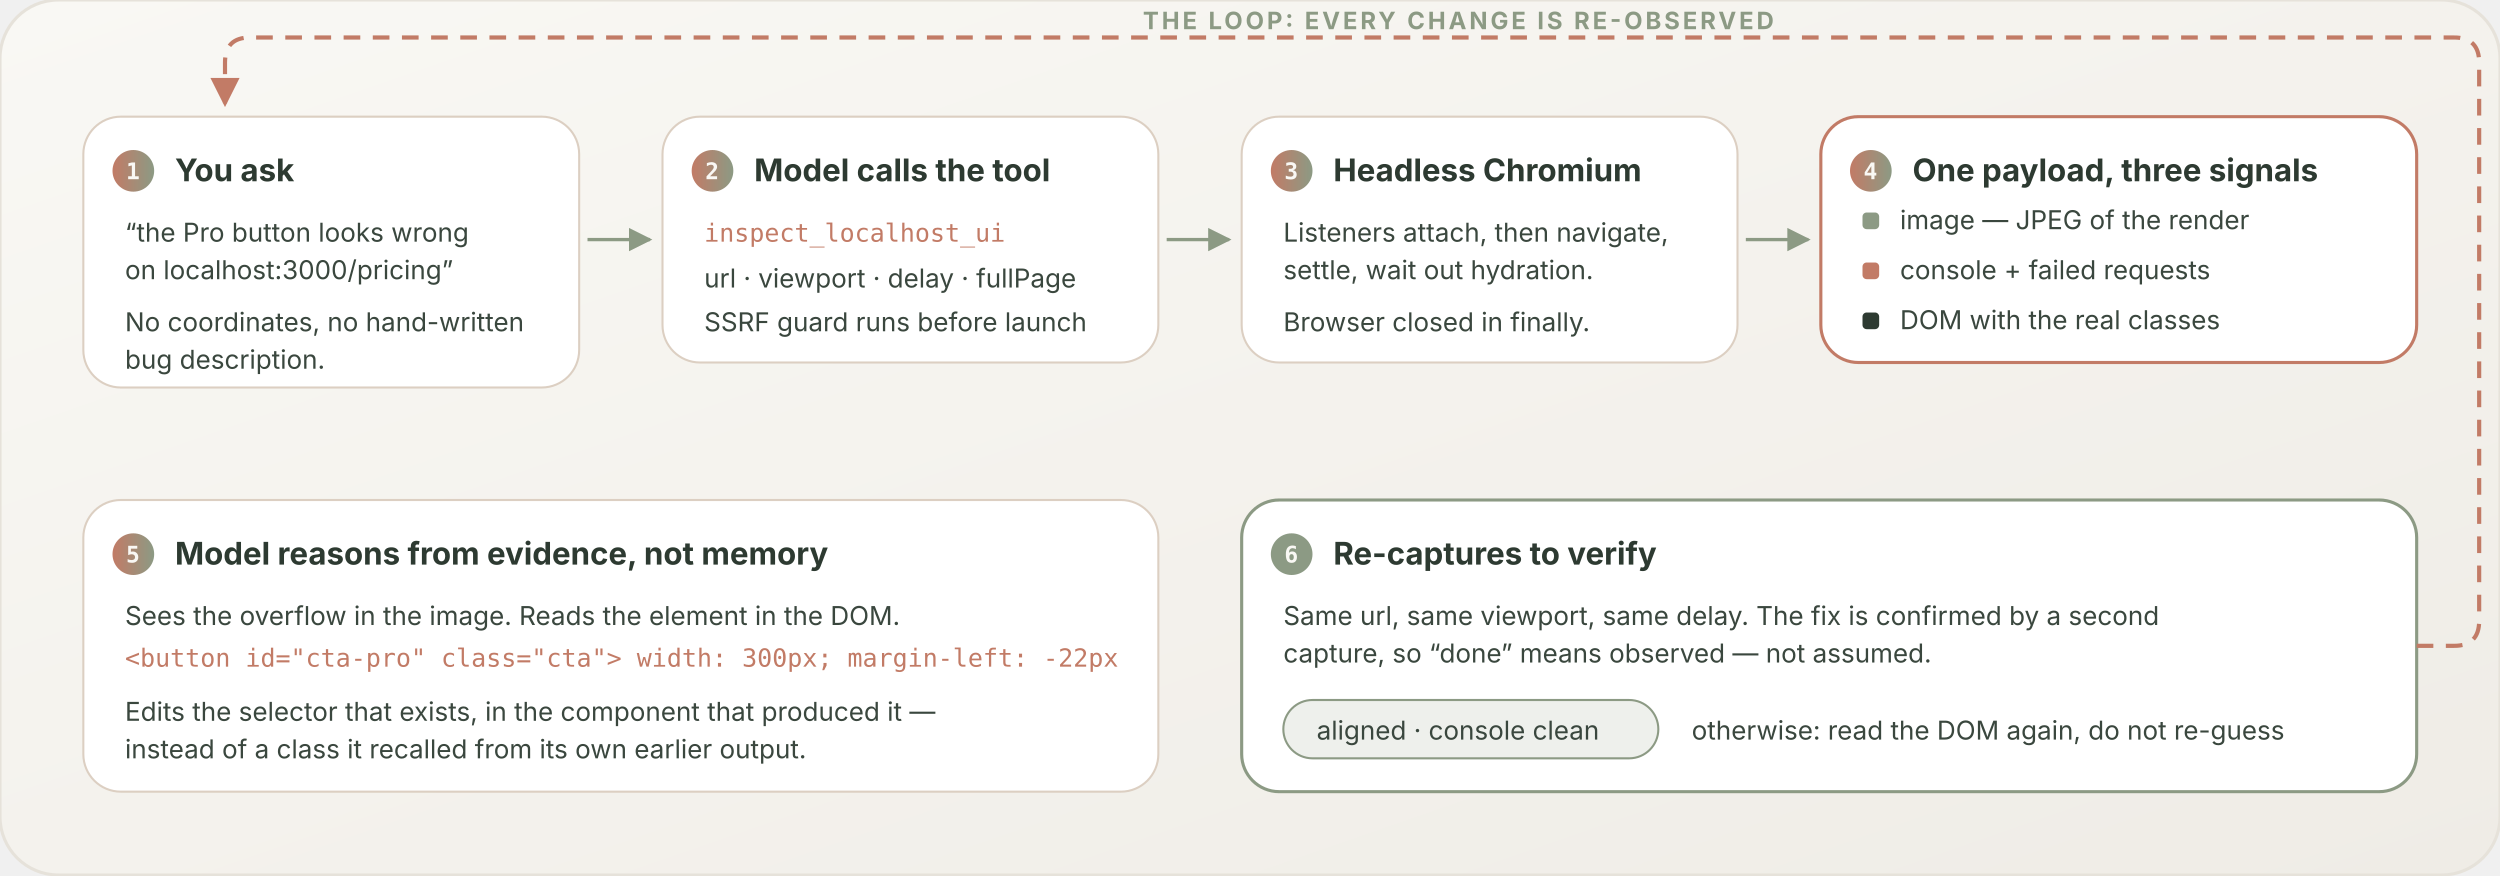
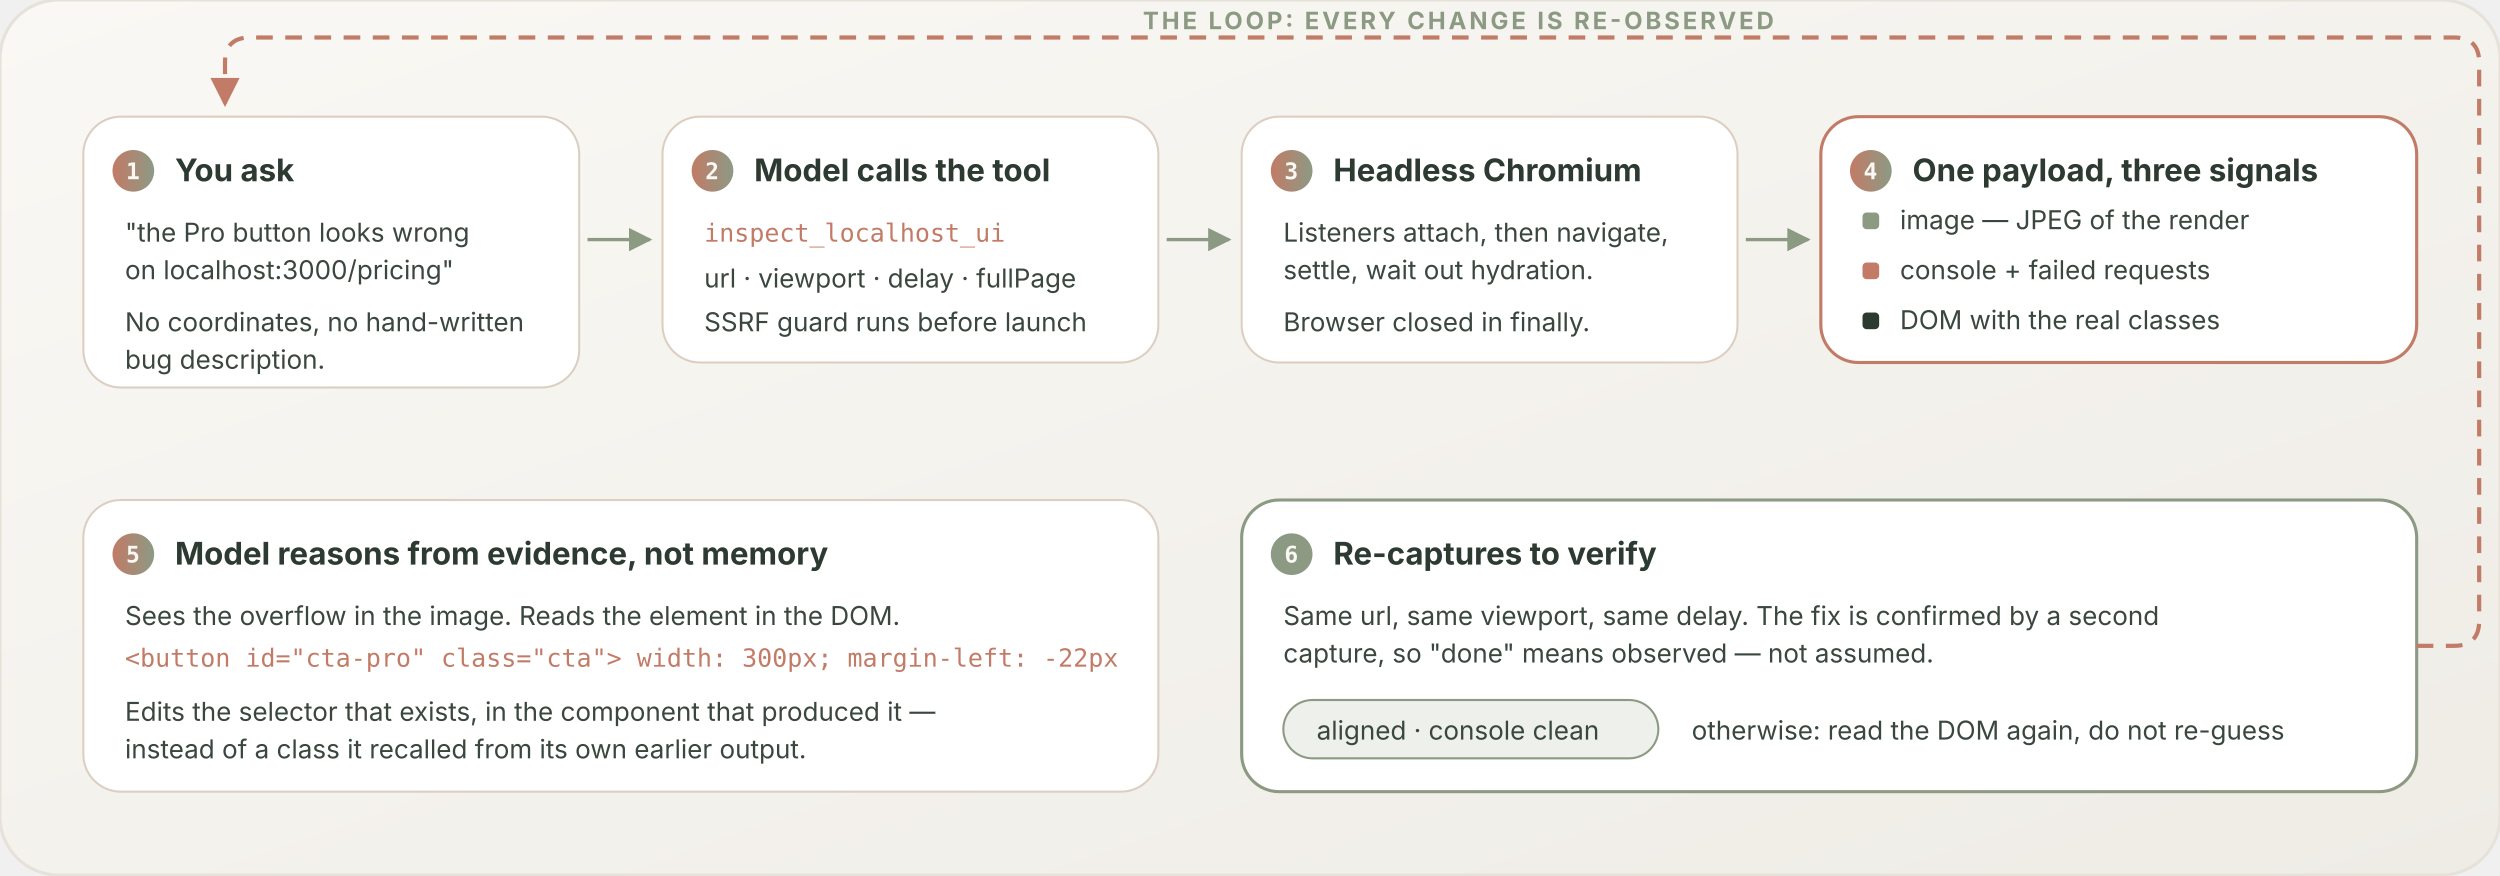
<svg xmlns="http://www.w3.org/2000/svg" viewBox="0 0 1200 420" width="1200" height="420" role="img" aria-label="VibeLens workflow: prompt, tool call, headless capture, three-part payload, fix, re-verify">
  <defs>
    <linearGradient id="wbg" x1="0" y1="0" x2="1" y2="1">
      <stop offset="0" stop-color="#F9F8F4" />
      <stop offset="1" stop-color="#EFECE6" />
    </linearGradient>
    <linearGradient id="wac" x1="0" y1="0" x2="1" y2="0">
      <stop offset="0" stop-color="#C27B66" />
      <stop offset="1" stop-color="#8C9A84" />
    </linearGradient>
    <marker id="arw" viewBox="0 0 10 10" refX="9" refY="5" markerWidth="7" markerHeight="7" orient="auto-start-reverse">
      <path d="M0 0 L10 5 L0 10 z" fill="#8C9A84" />
    </marker>
    <marker id="arwc" viewBox="0 0 10 10" refX="9" refY="5" markerWidth="7" markerHeight="7" orient="auto-start-reverse">
      <path d="M0 0 L10 5 L0 10 z" fill="#C27B66" />
    </marker>
  </defs>
  <style>
    .h { font: 700 15px -apple-system, BlinkMacSystemFont, 'Playfair Display', Georgia, sans-serif; fill: #2D3A31; }
    .s { font: 400 12.5px -apple-system, BlinkMacSystemFont, 'Source Sans 3', sans-serif; fill: #3A473E; }
    .n { font: 700 11px ui-monospace, SFMono-Regular, Menlo, monospace; fill: #F9F8F4; }
    .m { font: 500 12px ui-monospace, SFMono-Regular, Menlo, monospace; fill: #C27B66; }
    .t { font: 700 11.5px -apple-system, BlinkMacSystemFont, 'Source Sans 3', sans-serif; letter-spacing: .12em; fill: #8C9A84; }

-     /* SVG Animations */
    @keyframes flowDash {
      to { stroke-dashoffset: -44; }
-     }
-     @keyframes pulseGlow {
-       0%, 100% { opacity: 0.9; transform: scale(1); }
-       50% { opacity: 1; transform: scale(1.15); filter: drop-shadow(0 0 6px rgba(194, 123, 102, 0.4)); }
    }

    .loop-path {
      stroke-dasharray: 8 6;
      animation: flowDash 2.5s linear infinite;
    }
-     .pulse-node {
-       transform-origin: center;
-       animation: pulseGlow 3s ease-in-out infinite;
-     }
-     .card-border {
-       transition: all 0.3s ease;
-     }
-     .card-border:hover {
-       stroke: #C27B66;
-       stroke-opacity: 0.8;
-       filter: drop-shadow(0 4px 12px rgba(45, 58, 49, 0.08));
-     }
  </style>
  <rect width="1200" height="420" rx="28" fill="url(#wbg)" stroke="#E6E2DA" stroke-width="1.5" />
  <g transform="translate(40 56)">
-     <rect class="card-border" width="238" height="130" rx="18" fill="#FFFFFF" stroke="#DCCFC2" stroke-width="1" />
-     <circle class="pulse-node" cx="24" cy="26" r="10" fill="url(#wac)" />
+     <rect width="238" height="130" rx="18" fill="#FFFFFF" stroke="#DCCFC2" stroke-width="1" />
+     <circle cx="24" cy="26" r="10" fill="url(#wac)" />
    <text x="20.5" y="30" class="n">1</text>
    <text x="44" y="31" class="h">You ask</text>
-     <text x="20" y="60" class="s">“the Pro button looks wrong</text>
-     <text x="20" y="78" class="s">on localhost:3000/pricing”</text>
+     <text x="20" y="60" class="s">"the Pro button looks wrong</text>
+     <text x="20" y="78" class="s">on localhost:3000/pricing"</text>
    <text x="20" y="103" class="s">No coordinates, no hand-written</text>
    <text x="20" y="121" class="s">bug description.</text>
  </g>
  <g transform="translate(318 56)">
-     <rect class="card-border" width="238" height="118" rx="18" fill="#FFFFFF" stroke="#DCCFC2" stroke-width="1" />
-     <circle class="pulse-node" cx="24" cy="26" r="10" fill="url(#wac)" />
+     <rect width="238" height="118" rx="18" fill="#FFFFFF" stroke="#DCCFC2" stroke-width="1" />
+     <circle cx="24" cy="26" r="10" fill="url(#wac)" />
    <text x="20.5" y="30" class="n">2</text>
    <text x="44" y="31" class="h">Model calls the tool</text>
    <text x="20" y="60" class="m">inspect_localhost_ui</text>
    <text x="20" y="82" class="s">url · viewport · delay · fullPage</text>
    <text x="20" y="103" class="s">SSRF guard runs before launch</text>
  </g>
  <g transform="translate(596 56)">
-     <rect class="card-border" width="238" height="118" rx="18" fill="#FFFFFF" stroke="#DCCFC2" stroke-width="1" />
-     <circle class="pulse-node" cx="24" cy="26" r="10" fill="url(#wac)" />
+     <rect width="238" height="118" rx="18" fill="#FFFFFF" stroke="#DCCFC2" stroke-width="1" />
+     <circle cx="24" cy="26" r="10" fill="url(#wac)" />
    <text x="20.5" y="30" class="n">3</text>
    <text x="44" y="31" class="h">Headless Chromium</text>
    <text x="20" y="60" class="s">Listeners attach, then navigate,</text>
    <text x="20" y="78" class="s">settle, wait out hydration.</text>
    <text x="20" y="103" class="s">Browser closed in finally.</text>
  </g>
  <g transform="translate(874 56)">
-     <rect class="card-border" width="286" height="118" rx="18" fill="#FFFFFF" stroke="#C27B66" stroke-width="1.5" />
-     <circle class="pulse-node" cx="24" cy="26" r="10" fill="url(#wac)" />
+     <rect width="286" height="118" rx="18" fill="#FFFFFF" stroke="#C27B66" stroke-width="1.5" />
+     <circle cx="24" cy="26" r="10" fill="url(#wac)" />
    <text x="20.5" y="30" class="n">4</text>
    <text x="44" y="31" class="h">One payload, three signals</text>
    <g transform="translate(20 46)">
      <rect width="8" height="8" rx="2" fill="#8C9A84" />
      <text x="18" y="8" class="s">image — JPEG of the render</text>
      <rect y="24" width="8" height="8" rx="2" fill="#C27B66" />
      <text x="18" y="32" class="s">console + failed requests</text>
      <rect y="48" width="8" height="8" rx="2" fill="#2D3A31" />
      <text x="18" y="56" class="s">DOM with the real classes</text>
    </g>
  </g>
  <g stroke="#8C9A84" stroke-width="1.6" marker-end="url(#arw)" fill="none">
    <path d="M282 115 H312" />
    <path d="M560 115 H590" />
    <path d="M838 115 H868" />
  </g>
  <g transform="translate(40 240)">
-     <rect class="card-border" width="516" height="140" rx="18" fill="#FFFFFF" stroke="#DCCFC2" stroke-width="1" />
-     <circle class="pulse-node" cx="24" cy="26" r="10" fill="url(#wac)" />
+     <rect width="516" height="140" rx="18" fill="#FFFFFF" stroke="#DCCFC2" stroke-width="1" />
+     <circle cx="24" cy="26" r="10" fill="url(#wac)" />
    <text x="20.5" y="30" class="n">5</text>
    <text x="44" y="31" class="h">Model reasons from evidence, not memory</text>
    <text x="20" y="60" class="s">Sees the overflow in the image. Reads the element in the DOM.</text>
    <text x="20" y="80" class="m">&lt;button id="cta-pro" class="cta"&gt;  width: 300px; margin-left: -22px</text>
    <text x="20" y="106" class="s">Edits the selector that exists, in the component that produced it —</text>
    <text x="20" y="124" class="s">instead of a class it recalled from its own earlier output.</text>
  </g>
  <g transform="translate(596 240)">
-     <rect class="card-border" width="564" height="140" rx="18" fill="#FFFFFF" stroke="#8C9A84" stroke-width="1.5" />
-     <circle class="pulse-node" cx="24" cy="26" r="10" fill="#8C9A84" />
+     <rect width="564" height="140" rx="18" fill="#FFFFFF" stroke="#8C9A84" stroke-width="1.5" />
+     <circle cx="24" cy="26" r="10" fill="#8C9A84" />
    <text x="20.5" y="30" class="n">6</text>
    <text x="44" y="31" class="h">Re-captures to verify</text>
    <text x="20" y="60" class="s">Same url, same viewport, same delay. The fix is confirmed by a second</text>
-     <text x="20" y="78" class="s">capture, so “done” means observed — not assumed.</text>
+     <text x="20" y="78" class="s">capture, so "done" means observed — not assumed.</text>
    <g transform="translate(20 96)">
      <rect width="180" height="28" rx="14" fill="#8C9A84" fill-opacity="0.15" stroke="#8C9A84" stroke-width="1" />
      <text x="16" y="19" class="s" fill="#2D3A31" font-weight="700">aligned · console clean</text>
    </g>
    <text x="216" y="115" class="s">otherwise: read the DOM again, do not re-guess</text>
  </g>
  <g fill="none" stroke="#C27B66" stroke-width="2" class="loop-path" marker-end="url(#arwc)">
    <path d="M1160 310 H1178 Q1190 310 1190 298 V30 Q1190 18 1178 18 H120 Q108 18 108 30 V50" />
  </g>
  <text x="700" y="14" class="t" text-anchor="middle">THE LOOP: EVERY CHANGE IS RE-OBSERVED</text>
</svg>
